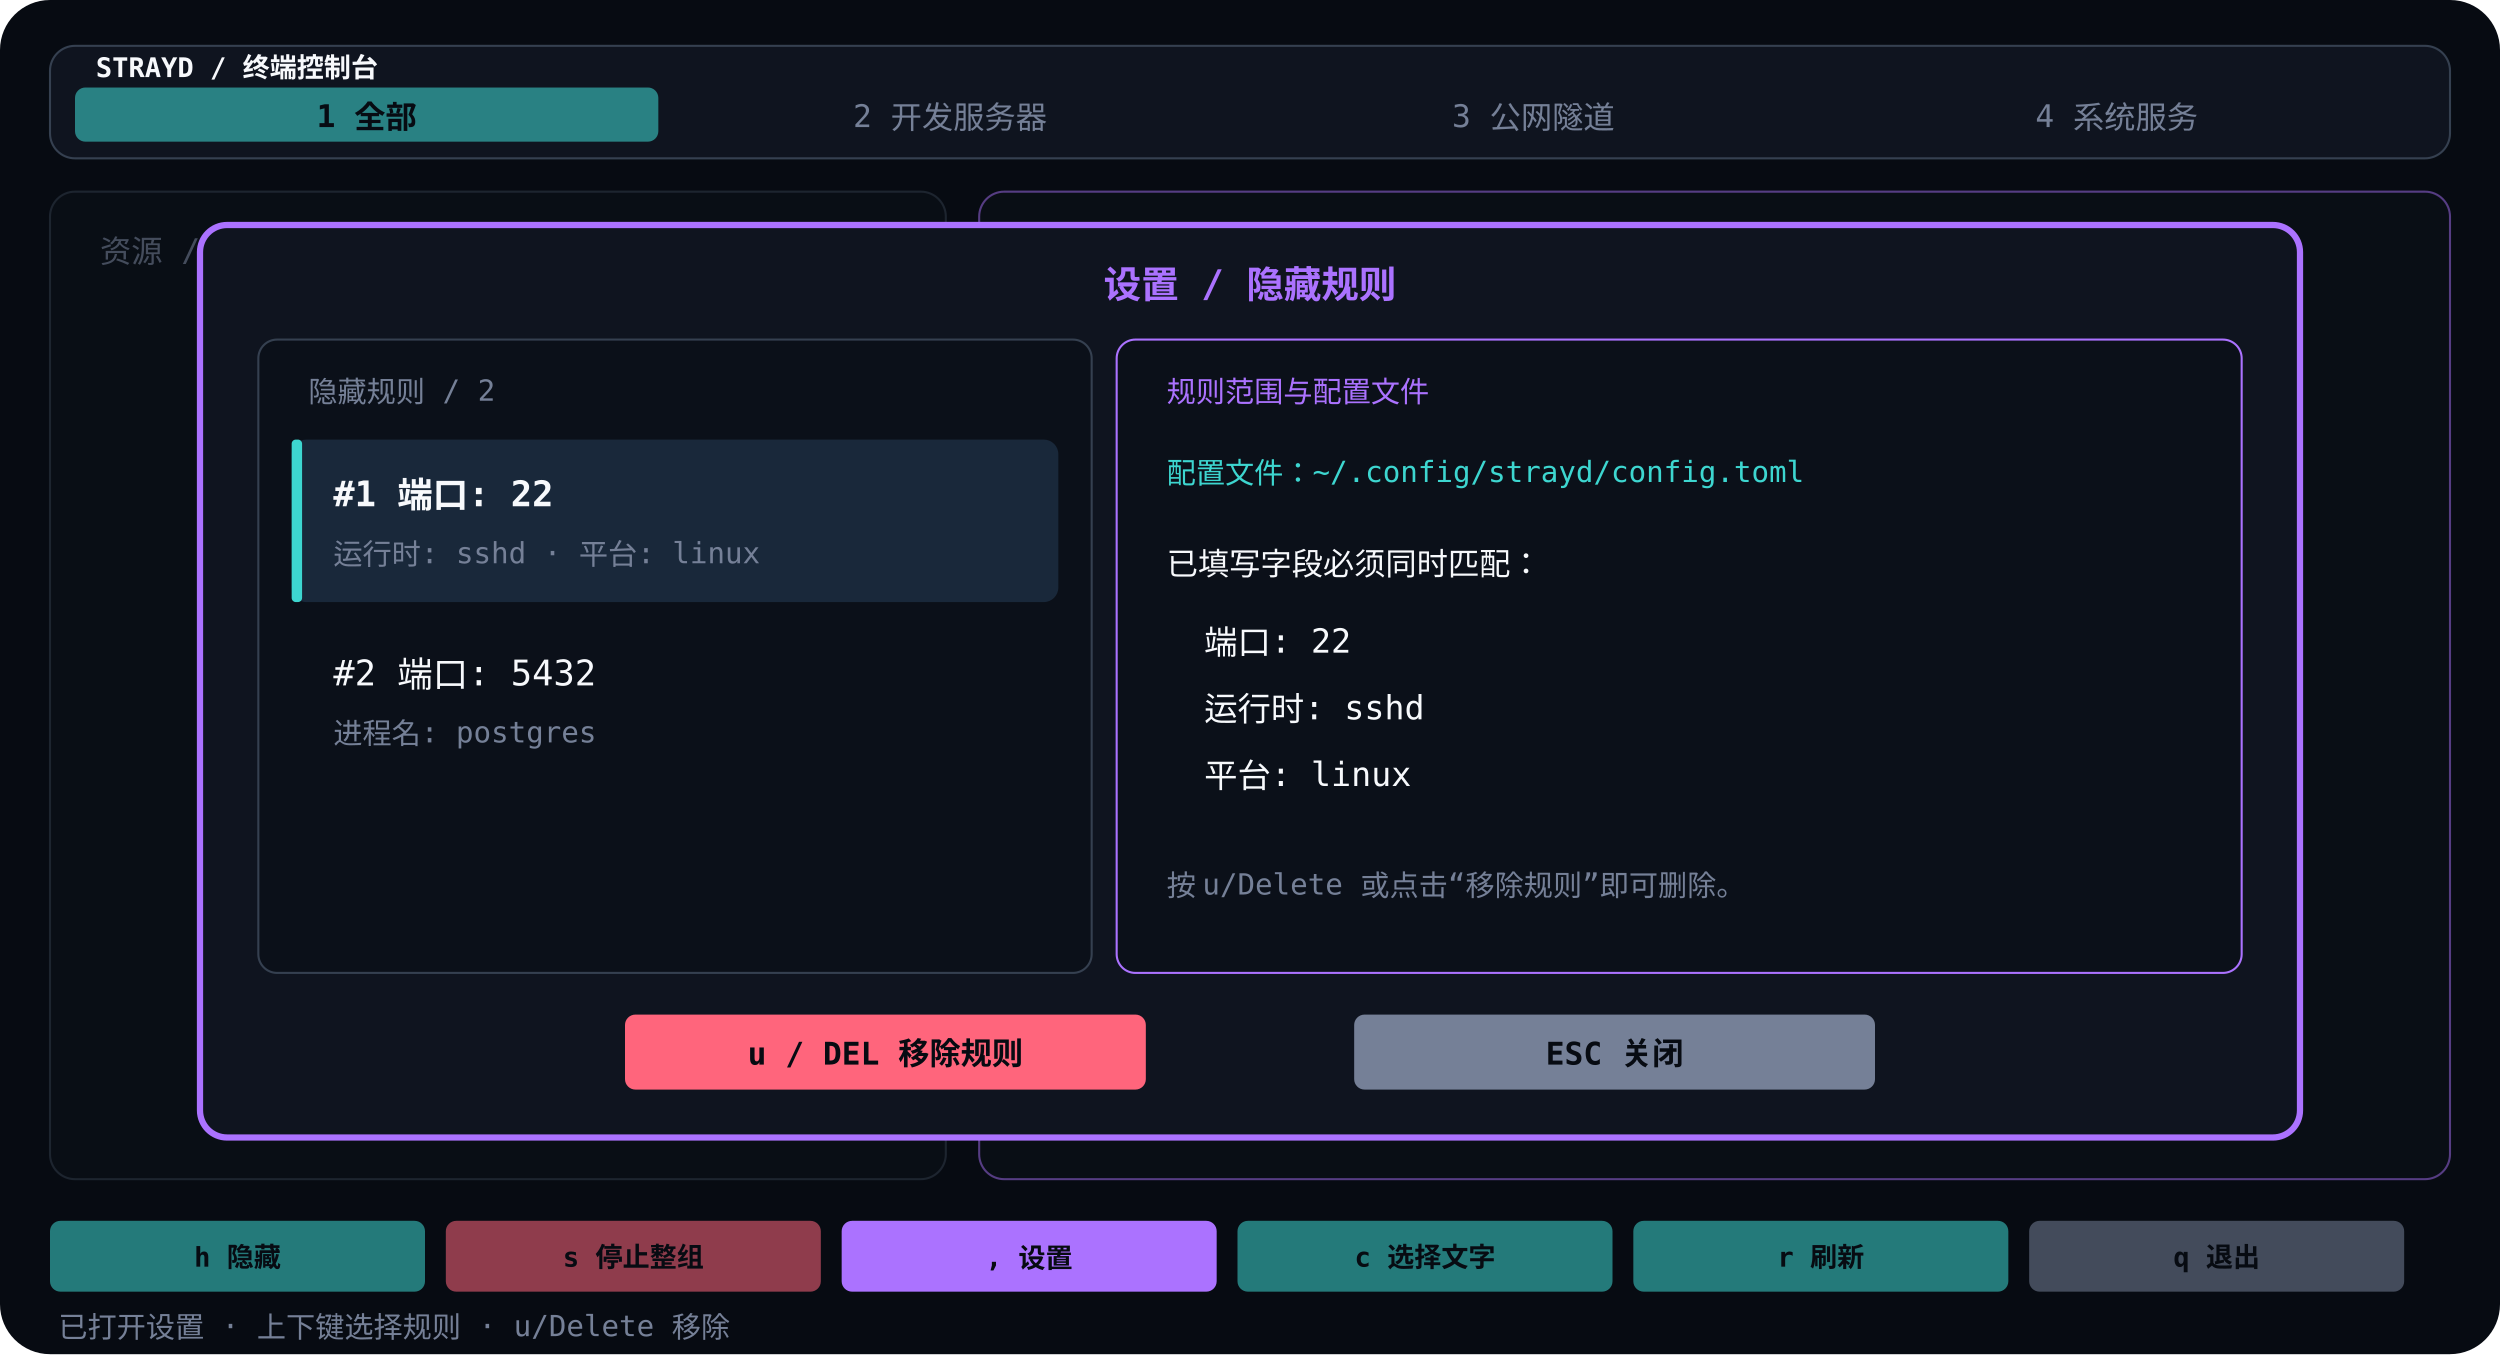
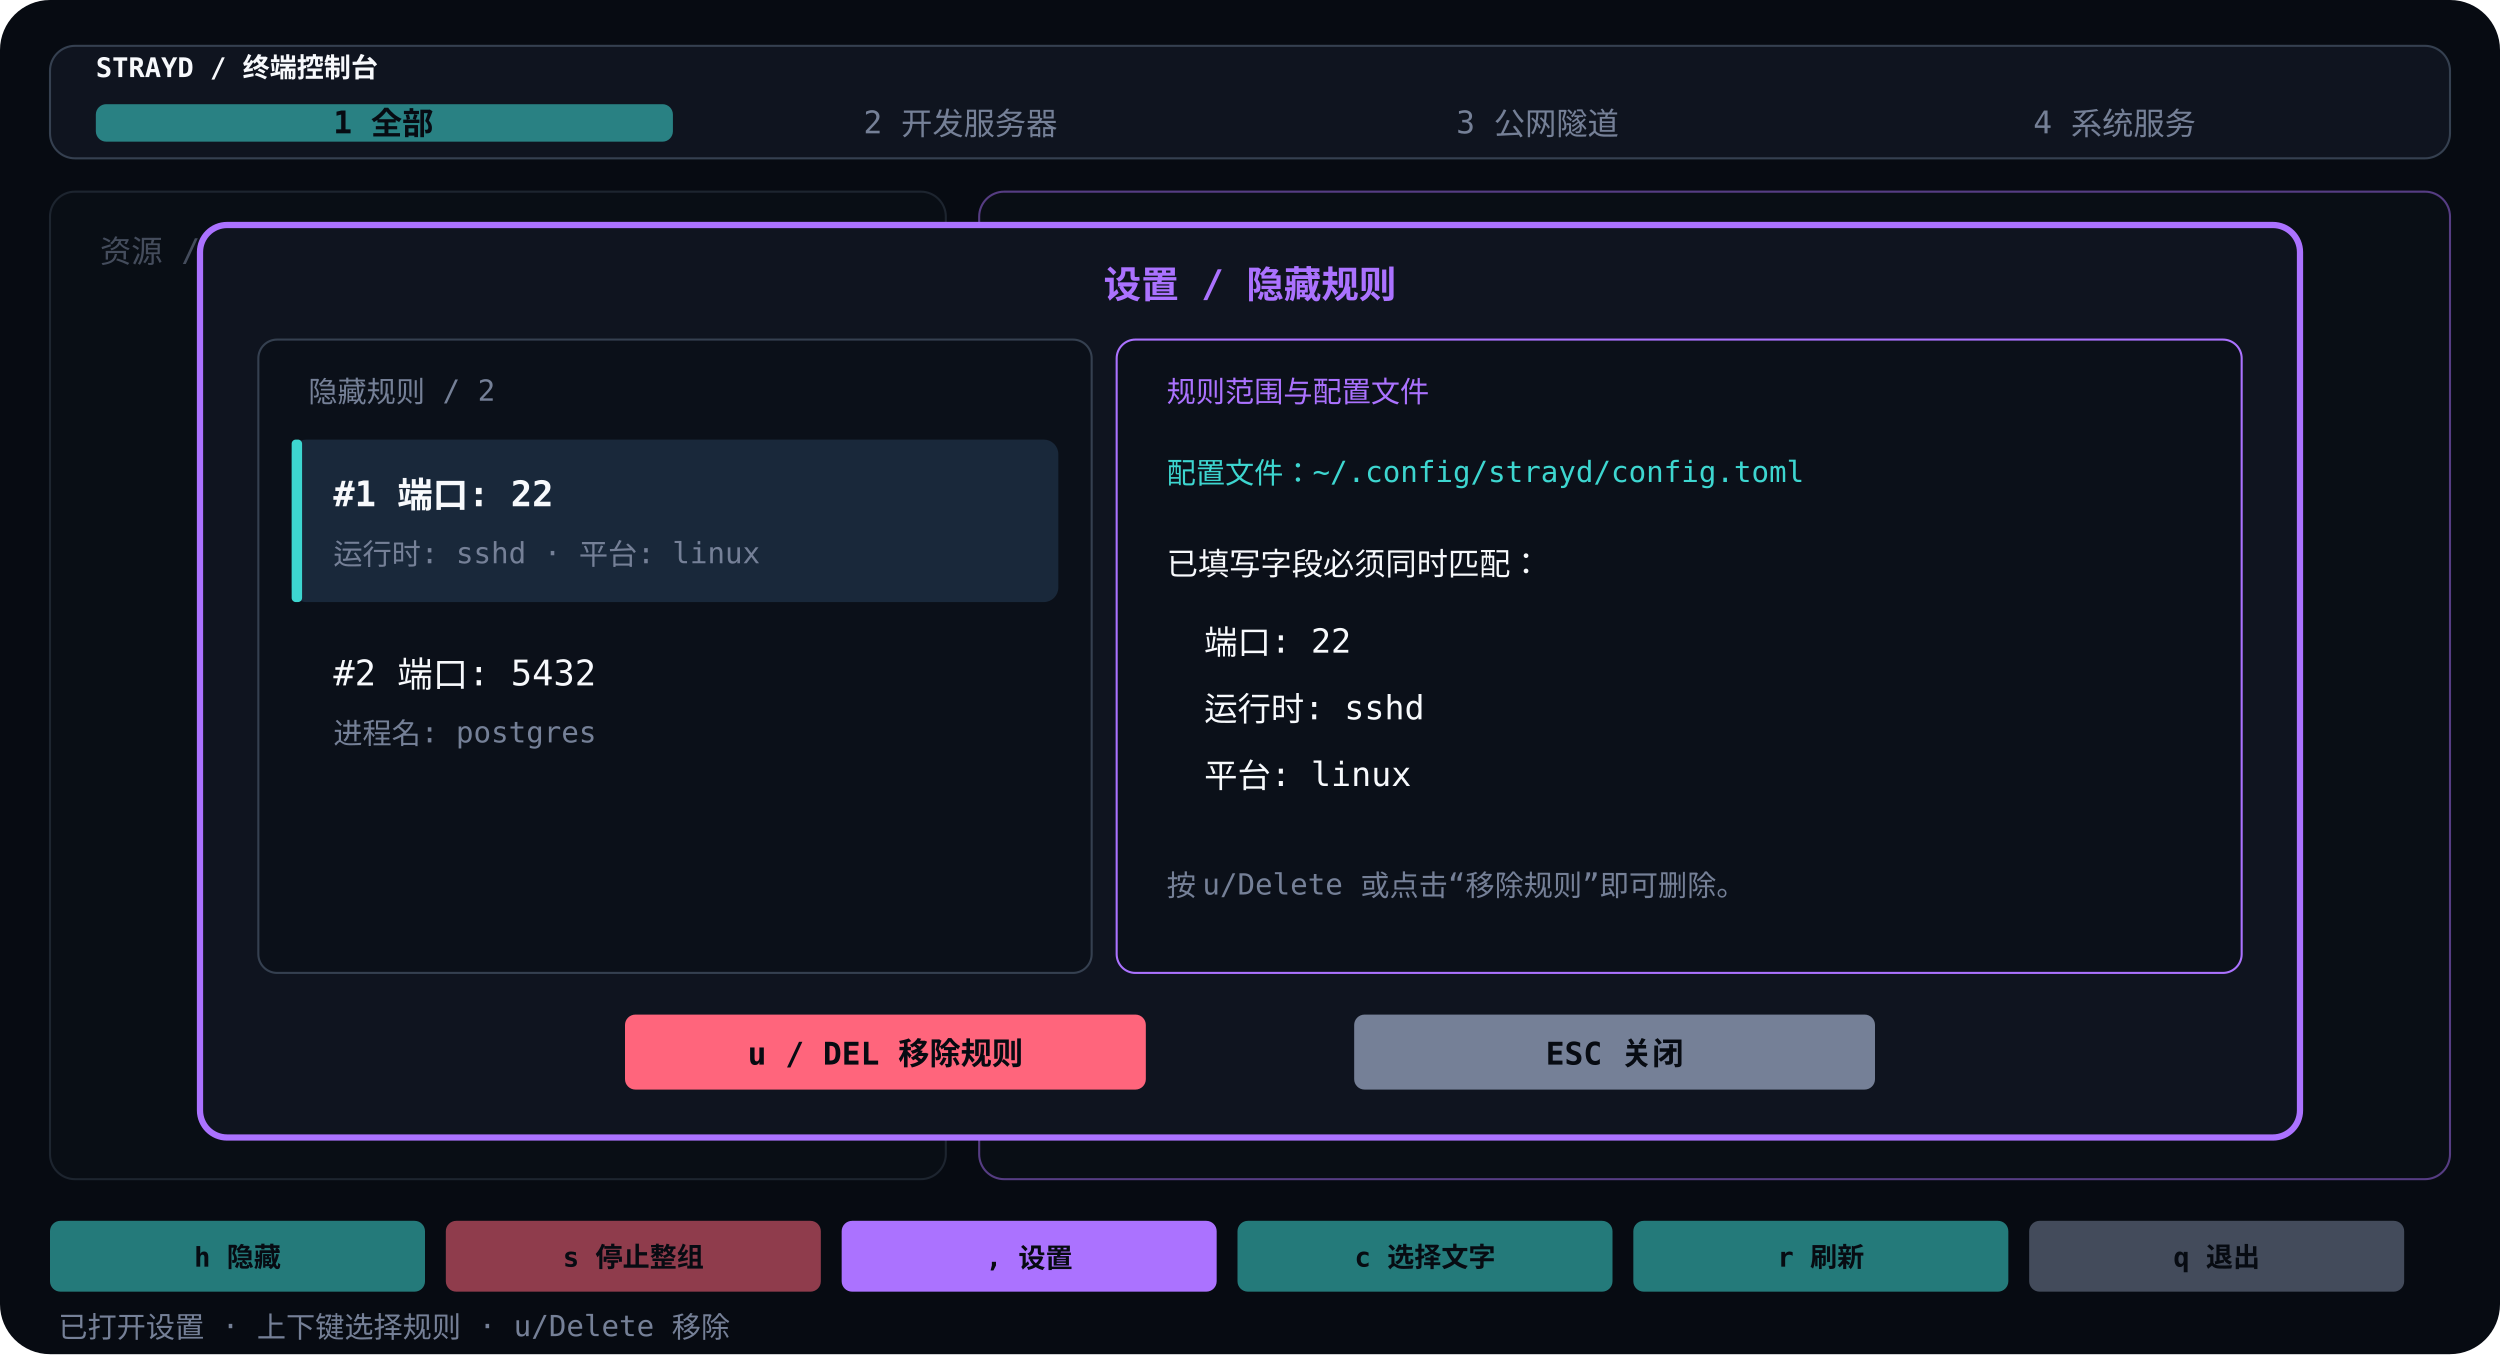
<svg xmlns="http://www.w3.org/2000/svg" width="1200" height="650" viewBox="0 0 1200 650" role="img" aria-labelledby="title desc">
  <rect width="1200" height="650" rx="24" fill="#070b12" />
  <rect x="24" y="22" width="1152" height="54" rx="12" fill="#0f141f" stroke="#354050" />
  <text x="46" y="37" fill="#f7f9fc" font-family="ui-monospace, SFMono-Regular, Menlo, Consolas, monospace" font-size="13" font-weight="700">STRAYD / 终端控制台</text>
-   <rect x="36" y="42" width="280" height="26" rx="5" fill="#3dd6d0" opacity="0.56" />
-   <text x="176" y="61" text-anchor="middle" fill="#070b12" font-family="ui-monospace, SFMono-Regular, Menlo, Consolas, monospace" font-size="15" font-weight="700">1   全部</text>
-   <text x="456" y="61" text-anchor="middle" fill="#758097" font-family="ui-monospace, SFMono-Regular, Menlo, Consolas, monospace" font-size="15">2   开发服务器</text>
-   <text x="736" y="61" text-anchor="middle" fill="#758097" font-family="ui-monospace, SFMono-Regular, Menlo, Consolas, monospace" font-size="15">3   公网隧道</text>
-   <text x="1016" y="61" text-anchor="middle" fill="#758097" font-family="ui-monospace, SFMono-Regular, Menlo, Consolas, monospace" font-size="15">4   系统服务</text>
+   <rect x="46" y="50" width="277" height="18" rx="5" fill="#3dd6d0" opacity="0.56" />
+   <text x="184" y="64" text-anchor="middle" fill="#070b12" font-family="ui-monospace, SFMono-Regular, Menlo, Consolas, monospace" font-size="15" font-weight="700">1   全部</text>
+   <text x="461" y="64" text-anchor="middle" fill="#758097" font-family="ui-monospace, SFMono-Regular, Menlo, Consolas, monospace" font-size="15">2   开发服务器</text>
+   <text x="738" y="64" text-anchor="middle" fill="#758097" font-family="ui-monospace, SFMono-Regular, Menlo, Consolas, monospace" font-size="15">3   公网隧道</text>
+   <text x="1015" y="64" text-anchor="middle" fill="#758097" font-family="ui-monospace, SFMono-Regular, Menlo, Consolas, monospace" font-size="15">4   系统服务</text>
  <rect x="24" y="92" width="430" height="474" rx="12" fill="#0b1019" stroke="#354050" opacity="0.48" />
  <rect x="470" y="92" width="706" height="474" rx="12" fill="#0b1019" stroke="#ab72ff" opacity="0.48" />
  <text x="48" y="126" fill="#758097" opacity="0.55" font-family="ui-monospace, SFMono-Regular, Menlo, Consolas, monospace" font-size="15">资源 / 4</text>
  <text x="494" y="126" fill="#ab72ff" opacity="0.55" font-family="ui-monospace, SFMono-Regular, Menlo, Consolas, monospace" font-size="15">关联与进程详情</text>
  <rect x="96" y="108" width="1008" height="438" rx="13" fill="#0f141f" stroke="#ab72ff" stroke-width="3" />
  <text x="600" y="143" text-anchor="middle" fill="#ab72ff" font-family="ui-monospace, SFMono-Regular, Menlo, Consolas, monospace" font-size="18" font-weight="700">设置 / 隐藏规则</text>
  <rect x="124" y="163" width="400" height="304" rx="9" fill="#0b1019" stroke="#354050" />
  <text x="148" y="193" fill="#758097" font-family="ui-monospace, SFMono-Regular, Menlo, Consolas, monospace" font-size="14">隐藏规则 / 2</text>
  <rect x="140" y="211" width="368" height="78" rx="7" fill="#19283a" />
  <rect x="140" y="211" width="5" height="78" rx="2" fill="#3dd6d0" />
  <text x="160" y="243" fill="#f7f9fc" font-family="ui-monospace, SFMono-Regular, Menlo, Consolas, monospace" font-size="17" font-weight="700">#1  端口: 22</text>
  <text x="160" y="271" fill="#758097" font-family="ui-monospace, SFMono-Regular, Menlo, Consolas, monospace" font-size="14">运行时: sshd · 平台: linux</text>
  <text x="160" y="329" fill="#f7f9fc" font-family="ui-monospace, SFMono-Regular, Menlo, Consolas, monospace" font-size="17">#2  端口: 5432</text>
  <text x="160" y="357" fill="#758097" font-family="ui-monospace, SFMono-Regular, Menlo, Consolas, monospace" font-size="14">进程名: postgres</text>
  <rect x="536" y="163" width="540" height="304" rx="9" fill="#0b1019" stroke="#ab72ff" />
  <text x="560" y="193" fill="#ab72ff" font-family="ui-monospace, SFMono-Regular, Menlo, Consolas, monospace" font-size="14">规则范围与配置文件</text>
  <text x="560" y="232" fill="#3dd6d0" font-family="ui-monospace, SFMono-Regular, Menlo, Consolas, monospace" font-size="14">配置文件：~/.config/strayd/config.toml</text>
  <text x="560" y="276" fill="#f7f9fc" font-family="ui-monospace, SFMono-Regular, Menlo, Consolas, monospace" font-size="15">已填写字段必须同时匹配：</text>
  <text x="578" y="314" fill="#f7f9fc" font-family="ui-monospace, SFMono-Regular, Menlo, Consolas, monospace" font-size="16">端口: 22</text>
  <text x="578" y="346" fill="#f7f9fc" font-family="ui-monospace, SFMono-Regular, Menlo, Consolas, monospace" font-size="16">运行时: sshd</text>
  <text x="578" y="378" fill="#f7f9fc" font-family="ui-monospace, SFMono-Regular, Menlo, Consolas, monospace" font-size="16">平台: linux</text>
  <text x="560" y="430" fill="#758097" font-family="ui-monospace, SFMono-Regular, Menlo, Consolas, monospace" font-size="14">按 u/Delete 或点击“移除规则”即可删除。</text>
  <rect x="300" y="487" width="250" height="36" rx="5" fill="#ff657c" />
  <text x="425" y="511" text-anchor="middle" fill="#070b12" font-family="ui-monospace, SFMono-Regular, Menlo, Consolas, monospace" font-size="15" font-weight="700">u / DEL  移除规则</text>
  <rect x="650" y="487" width="250" height="36" rx="5" fill="#758097" />
  <text x="775" y="511" text-anchor="middle" fill="#070b12" font-family="ui-monospace, SFMono-Regular, Menlo, Consolas, monospace" font-size="15" font-weight="700">ESC  关闭</text>
  <rect x="24" y="586" width="180" height="34" rx="5" fill="#3dd6d0" opacity="0.55" />
  <text x="114" y="608" text-anchor="middle" fill="#070b12" font-family="ui-monospace, SFMono-Regular, Menlo, Consolas, monospace" font-size="13" font-weight="700">h   隐藏</text>
  <rect x="214" y="586" width="180" height="34" rx="5" fill="#ff657c" opacity="0.55" />
  <text x="304" y="608" text-anchor="middle" fill="#070b12" font-family="ui-monospace, SFMono-Regular, Menlo, Consolas, monospace" font-size="13" font-weight="700">s   停止整组</text>
  <rect x="404" y="586" width="180" height="34" rx="5" fill="#ab72ff" />
  <text x="494" y="608" text-anchor="middle" fill="#070b12" font-family="ui-monospace, SFMono-Regular, Menlo, Consolas, monospace" font-size="13" font-weight="700">,   设置</text>
  <rect x="594" y="586" width="180" height="34" rx="5" fill="#3dd6d0" opacity="0.55" />
  <text x="684" y="608" text-anchor="middle" fill="#070b12" font-family="ui-monospace, SFMono-Regular, Menlo, Consolas, monospace" font-size="13" font-weight="700">c   选择文字</text>
  <rect x="784" y="586" width="180" height="34" rx="5" fill="#3dd6d0" opacity="0.55" />
  <text x="874" y="608" text-anchor="middle" fill="#070b12" font-family="ui-monospace, SFMono-Regular, Menlo, Consolas, monospace" font-size="13" font-weight="700">r   刷新</text>
  <rect x="974" y="586" width="180" height="34" rx="5" fill="#758097" opacity="0.55" />
  <text x="1064" y="608" text-anchor="middle" fill="#070b12" font-family="ui-monospace, SFMono-Regular, Menlo, Consolas, monospace" font-size="13" font-weight="700">q   退出</text>
  <text x="28" y="642" fill="#758097" font-family="ui-monospace, SFMono-Regular, Menlo, Consolas, monospace" font-size="14">已打开设置 · 上下键选择规则 · u/Delete 移除</text>
</svg>
